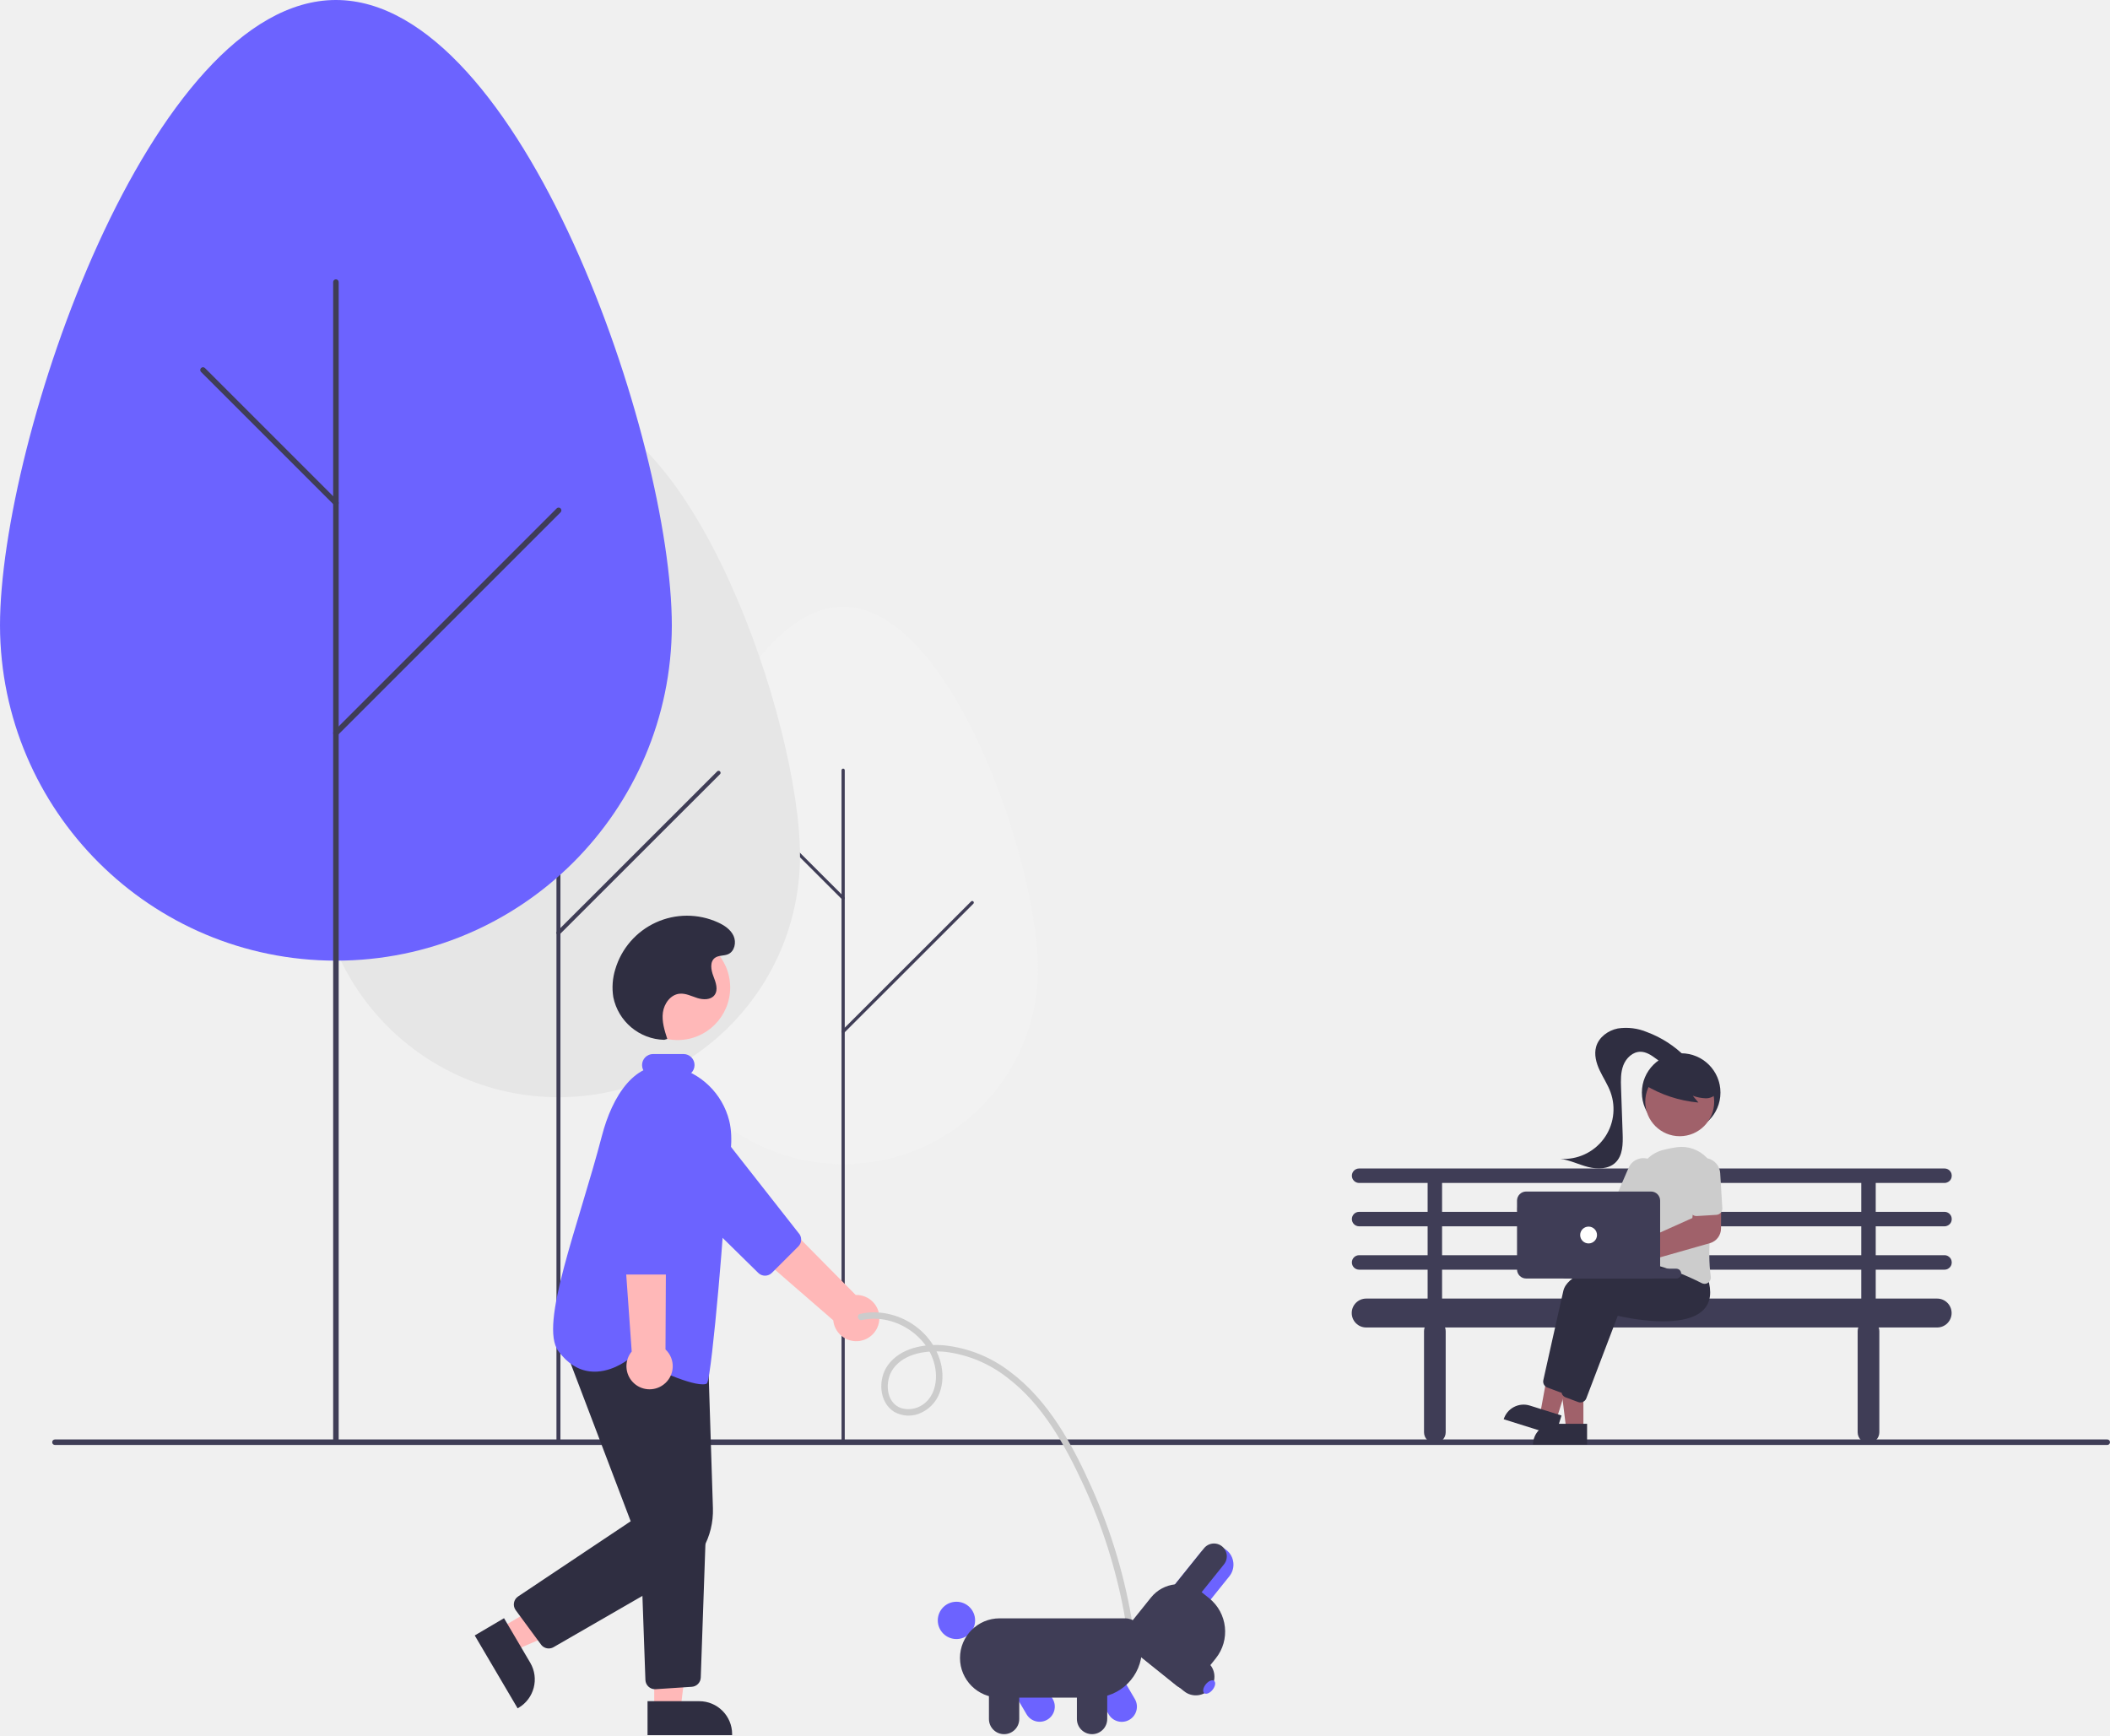
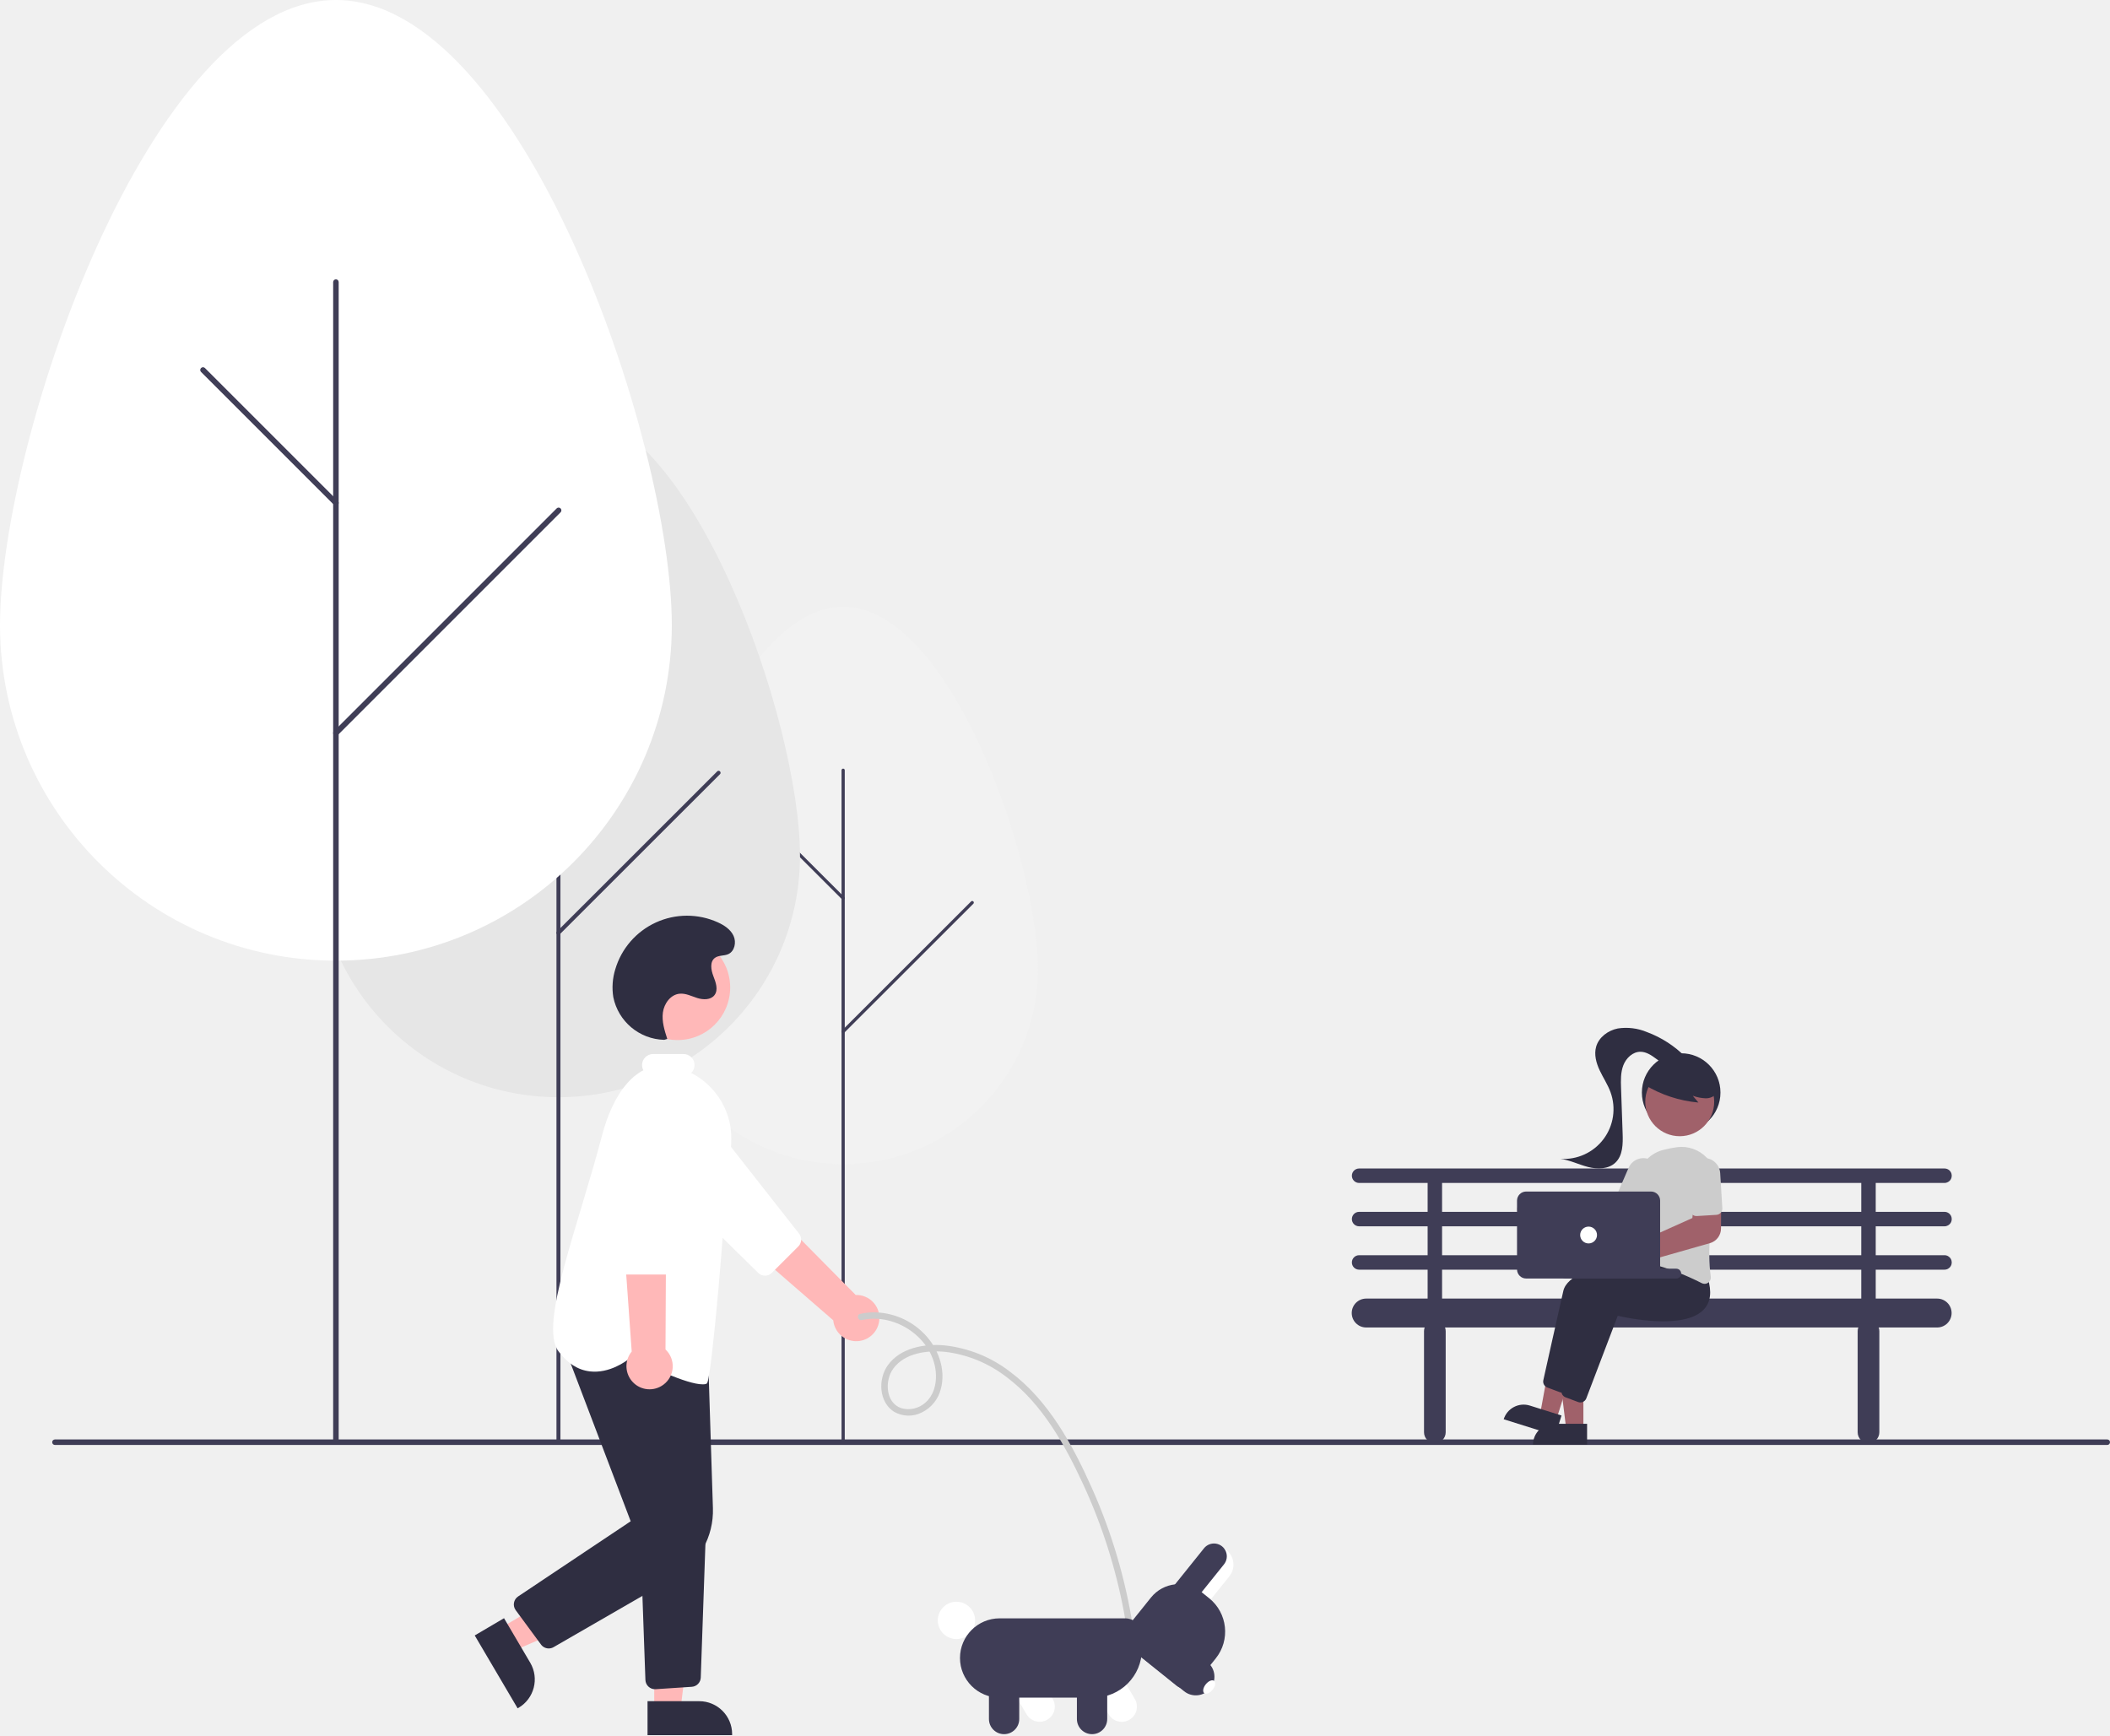
<svg xmlns="http://www.w3.org/2000/svg" id="a6835eff-9637-4cbf-a41d-043a371e68bf" data-name="Layer 1" width="763.895" height="628.236" viewBox="0 0 763.895 628.236">
  <path d="M452.781,486.844c0-38.922,31.574-131.281,70.522-131.281s70.522,92.36,70.522,131.281a70.522,70.522,0,0,1-141.044,0Z" transform="translate(-218.0523 -135.8818)" fill="#f2f2f2" />
  <path d="M523.303,658.3a.58.58,0,0,1-.58-.58V414.749a.58.58,0,0,1,1.16,0V657.72A.58.58,0,0,1,523.303,658.3Z" transform="translate(-218.0523 -135.8818)" fill="#3f3d56" />
  <path d="M523.303,461.656a.578.578,0,0,1-.41-.17l-27.912-27.893a.58.58,0,0,1,.82-.819l27.912,27.893a.579.579,0,0,1-.41.989Z" transform="translate(-218.0523 -135.8818)" fill="#3f3d56" />
  <path d="M523.303,509.945a.58.58,0,0,1-.41-.989l46.744-46.713a.58.58,0,0,1,.82.819l-46.744,46.713A.578.578,0,0,1,523.303,509.945Z" transform="translate(-218.0523 -135.8818)" fill="#3f3d56" />
  <path d="M332.781,445.692c0-48.264,39.152-162.791,87.448-162.791s87.448,114.527,87.448,162.791a87.448,87.448,0,0,1-174.896,0Z" transform="translate(-218.0523 -135.8818)" fill="#e6e6e6" />
  <path d="M420.229,658.3a.719.719,0,0,1-.719-.719V356.292a.719.719,0,0,1,1.438,0V657.581A.719.719,0,0,1,420.229,658.3Z" transform="translate(-218.0523 -135.8818)" fill="#3f3d56" />
  <path d="M420.229,414.458a.717.717,0,0,1-.508-.211l-34.612-34.588a.719.719,0,0,1,1.017-1.016l34.612,34.588a.719.719,0,0,1-.508,1.227Z" transform="translate(-218.0523 -135.8818)" fill="#3f3d56" />
  <path d="M420.229,474.338a.719.719,0,0,1-.508-1.227L477.684,415.186a.719.719,0,1,1,1.017,1.016L420.737,474.127A.717.717,0,0,1,420.229,474.338Z" transform="translate(-218.0523 -135.8818)" fill="#3f3d56" />
-   <path d="M218.052,362.427c0-67.165,54.448-226.546,121.614-226.546S461.28,295.262,461.28,362.427a121.614,121.614,0,0,1-243.227,0Z" transform="translate(-218.0523 -135.8818)" fill="#6c63ff" />
+   <path d="M218.052,362.427c0-67.165,54.448-226.546,121.614-226.546S461.28,295.262,461.28,362.427a121.614,121.614,0,0,1-243.227,0Z" transform="translate(-218.0523 -135.8818)" fill="#ffffff" />
  <path d="M339.666,658.3a1,1,0,0,1-1-1V238.016a1,1,0,1,1,2,0V657.3A1,1,0,0,1,339.666,658.3Z" transform="translate(-218.0523 -135.8818)" fill="#3f3d56" />
  <path d="M339.666,318.961a.997.997,0,0,1-.707-.293l-48.135-48.134a1,1,0,0,1,1.414-1.414l48.135,48.134a1,1,0,0,1-.707,1.707Z" transform="translate(-218.0523 -135.8818)" fill="#3f3d56" />
  <path d="M339.666,402.291a1,1,0,0,1-.707-1.707l80.61-80.61a1,1,0,1,1,1.414,1.414l-80.61,80.61A.997.997,0,0,1,339.666,402.291Z" transform="translate(-218.0523 -135.8818)" fill="#3f3d56" />
  <path d="M980.948,659.044h-743a1,1,0,0,1,0-2h743a1,1,0,0,1,0,2Z" transform="translate(-218.0523 -135.8818)" fill="#3f3d56" />
  <path d="M921.989,579.876a2.617,2.617,0,1,0,0-5.233H897.131V564.177H921.989a2.617,2.617,0,1,0,0-5.233h-211.944a2.617,2.617,0,0,0,0,5.233h24.858V574.643H710.045a2.617,2.617,0,0,0,0,5.233h24.858v10.466H710.045a2.617,2.617,0,0,0,0,5.233h24.858v10.466h-22.241a5.233,5.233,0,0,0,0,10.466h21.173a3.9,3.9,0,0,0-.24,1.308v36.632a3.925,3.925,0,0,0,7.85,0v-36.632a3.9,3.9,0,0,0-.24-1.308H890.83a3.9,3.9,0,0,0-.24,1.308v36.632a3.925,3.925,0,0,0,7.85,0v-36.632a3.9,3.9,0,0,0-.24-1.308H919.372a5.233,5.233,0,1,0,0-10.466H897.131V595.576H921.989a2.617,2.617,0,1,0,0-5.233H897.131V579.876ZM740.135,564.177H891.898V574.643H740.135Zm151.762,41.865H740.135V595.576H891.898Zm0-15.7H740.135V579.876H891.898Z" transform="translate(-218.0523 -135.8818)" fill="#3f3d56" />
  <path d="M536.336,614.267a8.322,8.322,0,0,0-8.488-9.529l-53.302-53.892L464.017,565.565l55.705,48.346a8.367,8.367,0,0,0,16.614.356Z" transform="translate(-218.0523 -135.8818)" fill="#ffb8b8" />
-   <path d="M507.088,587.148l-9.604,9.59a3.497,3.497,0,0,1-4.908.02l-37.175-36.548a13.637,13.637,0,1,1,19.318-19.25l32.4,41.288A3.498,3.498,0,0,1,507.088,587.148Z" transform="translate(-218.0523 -135.8818)" fill="#6c63ff" />
+   <path d="M507.088,587.148l-9.604,9.59a3.497,3.497,0,0,1-4.908.02l-37.175-36.548a13.637,13.637,0,1,1,19.318-19.25l32.4,41.288A3.498,3.498,0,0,1,507.088,587.148Z" transform="translate(-218.0523 -135.8818)" fill="#ffffff" />
  <circle cx="245.323" cy="357.534" r="19.027" fill="#ffb8b8" />
  <polygon points="181.031 589.544 185.849 597.728 219.711 583.041 212.601 570.961 181.031 589.544" fill="#ffb8b8" />
  <path d="M400.527,721.765l9.488,16.119 0.0.001a11.919,11.919,0,0,1-4.226,16.318l-.334.196-15.534-26.391Z" transform="translate(-218.0523 -135.8818)" fill="#2f2e41" />
  <polygon points="236.852 619.03 246.35 619.03 250.868 582.396 236.851 582.397 236.852 619.03" fill="#ffb8b8" />
  <path d="M452.482,751.811l18.704-.001h.001a11.919,11.919,0,0,1,11.92,11.919v.387l-30.624.001Z" transform="translate(-218.0523 -135.8818)" fill="#2f2e41" />
  <path d="M416.721,732.717a3.481,3.481,0,0,1-2.807-1.42l-9.16-12.44a3.486,3.486,0,0,1,.871-4.966l40.759-27.224L421.791,622l52.593,4.34,1.771,55.571a27.924,27.924,0,0,1-13.979,25.118L418.463,732.249A3.475,3.475,0,0,1,416.721,732.717Z" transform="translate(-218.0523 -135.8818)" fill="#2f2e41" />
  <path d="M455.191,747.475a3.486,3.486,0,0,1-3.477-3.362l-1.927-54.136,23.867-1.257-1.9,54.525a3.476,3.476,0,0,1-3.253,3.357l-13.071.866C455.349,747.472,455.27,747.475,455.191,747.475Z" transform="translate(-218.0523 -135.8818)" fill="#2f2e41" />
-   <path d="M472.47,637.091c-6.072,0-19.282-6.83-26.645-9.264-1.102.881-7.153,5.406-14.216,4.579-4.358-.511-8.195-2.978-11.404-7.333C413.119,615.456,427.41,579.904,436,547c3.614-13.842,11.866-28.003,25.858-24.965h0a26.782,26.782,0,0,1,20.21,19.66c1.617,6.583.226,14.327-.79,19.982a27.157,27.157,0,0,0-.726,5.79c.499,3.988-4.732,66.539-6.513,69.21C473.85,636.962,473.301,637.091,472.47,637.091Z" transform="translate(-218.0523 -135.8818)" fill="#6c63ff" />
+   <path d="M472.47,637.091c-6.072,0-19.282-6.83-26.645-9.264-1.102.881-7.153,5.406-14.216,4.579-4.358-.511-8.195-2.978-11.404-7.333C413.119,615.456,427.41,579.904,436,547c3.614-13.842,11.866-28.003,25.858-24.965h0a26.782,26.782,0,0,1,20.21,19.66c1.617,6.583.226,14.327-.79,19.982a27.157,27.157,0,0,0-.726,5.79c.499,3.988-4.732,66.539-6.513,69.21C473.85,636.962,473.301,637.091,472.47,637.091Z" transform="translate(-218.0523 -135.8818)" fill="#ffffff" />
  <path d="M458.256,637.202a8.322,8.322,0,0,0,.729-12.74l.376-75.798-17.852,2.973,5.244,73.572a8.367,8.367,0,0,0,11.503,11.993Z" transform="translate(-218.0523 -135.8818)" fill="#ffb8b8" />
-   <path d="M462.385,597.341H443.156a3.497,3.497,0,0,1-3.486-3.454l-.472-52.13a13.637,13.637,0,1,1,27.272.033l-.599,52.105A3.498,3.498,0,0,1,462.385,597.341Z" transform="translate(-218.0523 -135.8818)" fill="#6c63ff" />
+   <path d="M462.385,597.341H443.156a3.497,3.497,0,0,1-3.486-3.454l-.472-52.13a13.637,13.637,0,1,1,27.272.033l-.599,52.105A3.498,3.498,0,0,1,462.385,597.341Z" transform="translate(-218.0523 -135.8818)" fill="#ffffff" />
  <path d="M458.53,512.364a19.305,19.305,0,0,1-18.44-15.45,22.211,22.211,0,0,1,.712-10.082,27.078,27.078,0,0,1,37.135-17.006c2.33,1.055,4.626,2.569,5.693,4.894s.399,5.574-1.935,6.62c-1.525.684-3.44.348-4.793,1.329-1.944,1.409-1.444,4.409-.575,6.648s1.85,4.948.395,6.858c-1.356,1.78-4.066,1.725-6.201,1.055s-4.242-1.792-6.468-1.563c-3.246.333-5.579,3.562-6.011,6.796s.585,6.468,1.588,9.573Z" transform="translate(-218.0523 -135.8818)" fill="#2f2e41" />
  <path d="M530.109,613.826c12.36-2.794,26.363,6.874,26.797,19.853.122,3.651-.948,7.485-3.757,9.968a9.245,9.245,0,0,1-8.768,2.082c-5.769-1.929-6.077-9.968-2.983-14.262,4.191-5.814,12.492-6.807,19.08-6.115a45.212,45.212,0,0,1,22.131,9.217c12.859,9.69,21.047,24.54,27.674,38.889a196.071,196.071,0,0,1,14.687,46.155q.561,3.002,1.027,6.02a1.17,1.17,0,0,0,1.441.791,1.192,1.192,0,0,0,.791-1.441,198.66,198.66,0,0,0-14.901-50.403c-6.939-15.55-15.687-31.679-29.604-42.057a47.206,47.206,0,0,0-23.8-9.543c-7.299-.648-15.942.896-20.481,7.244-3.581,5.008-3.217,13.331,2.324,16.819a10.574,10.574,0,0,0,10.079.203,12.909,12.909,0,0,0,6.806-8.437c1.967-7.209-1.02-15.006-6.142-20.158a25.812,25.812,0,0,0-18.168-7.64,22.877,22.877,0,0,0-4.884.582c-1.459.33-.807,2.561.65,2.232Z" transform="translate(-218.0523 -135.8818)" fill="#ccc" />
-   <path d="M589.716,756.571l-7.681-13.114,9.471-5.547,7.681,13.114v0a5.488,5.488,0,0,1-9.471,5.547Z" transform="translate(-218.0523 -135.8818)" fill="#6c63ff" />
-   <circle cx="346.268" cy="586.677" r="6.754" fill="#6c63ff" />
-   <path d="M619.434,756.571l-7.681-13.114,9.471-5.547,7.681,13.114a5.488,5.488,0,0,1-9.471,5.548Z" transform="translate(-218.0523 -135.8818)" fill="#6c63ff" />
+   <path d="M589.716,756.571l-7.681-13.114,9.471-5.547,7.681,13.114v0a5.488,5.488,0,0,1-9.471,5.547Z" transform="translate(-218.0523 -135.8818)" fill="#ffffff" />
+   <circle cx="346.268" cy="586.677" r="6.754" fill="#ffffff" />
+   <path d="M619.434,756.571l-7.681-13.114,9.471-5.547,7.681,13.114a5.488,5.488,0,0,1-9.471,5.548Z" transform="translate(-218.0523 -135.8818)" fill="#ffffff" />
  <path d="M565.603,736.166A14.369,14.369,0,0,1,579.956,721.813h45.436a6.074,6.074,0,0,1,6.067,6.067V733.05a17.489,17.489,0,0,1-17.47,17.47H579.956A14.369,14.369,0,0,1,565.603,736.166Z" transform="translate(-218.0523 -135.8818)" fill="#3f3d56" />
  <path d="M576.081,758.263V743.065h10.976v15.198a5.488,5.488,0,1,1-10.976,0Z" transform="translate(-218.0523 -135.8818)" fill="#3f3d56" />
  <path d="M607.93,758.263V743.065h10.976v15.198a5.488,5.488,0,1,1-10.976,0Z" transform="translate(-218.0523 -135.8818)" fill="#3f3d56" />
-   <path d="M652.587,698.134a6.754,6.754,0,0,1,10.533,8.459l-11.103,13.824-10.533-8.459Z" transform="translate(-218.0523 -135.8818)" fill="#6c63ff" />
+   <path d="M652.587,698.134a6.754,6.754,0,0,1,10.533,8.459l-11.103,13.824-10.533-8.459Z" transform="translate(-218.0523 -135.8818)" fill="#ffffff" />
  <path d="M625.843,725.367l8.895-11.075a13.024,13.024,0,0,1,18.289-1.997l2.779,2.232a15.528,15.528,0,0,1,2.381,21.806l-7.328,9.124a4.876,4.876,0,0,1-6.847.747L626.59,732.214A4.876,4.876,0,0,1,625.843,725.367Z" transform="translate(-218.0523 -135.8818)" fill="#3f3d56" />
  <path d="M653.909,696.489a4.644,4.644,0,1,1,7.241,5.816l-12.424,15.47-7.241-5.816Z" transform="translate(-218.0523 -135.8818)" fill="#3f3d56" />
  <path d="M636.11,722.347l19.09,15.332a6.754,6.754,0,1,1-8.459,10.533l-19.09-15.332Z" transform="translate(-218.0523 -135.8818)" fill="#3f3d56" />
-   <ellipse cx="655.82" cy="746.684" rx="2.85" ry="1.583" transform="translate(-555.0675 654.5603) rotate(-51.23045)" fill="#6c63ff" />
+   <ellipse cx="655.82" cy="746.684" rx="2.85" ry="1.583" transform="translate(-555.0675 654.5603) rotate(-51.23045)" fill="#ffffff" />
  <circle cx="608.643" cy="395.571" r="14.224" fill="#2f2e41" />
  <polygon points="573.245 517.272 567.017 517.271 564.054 493.249 573.246 493.249 573.245 517.272" fill="#a0616a" />
  <path d="M562.569,515.492h12.011a0,0,0,0,1,0,0v7.563a0,0,0,0,1,0,0H555.006a0,0,0,0,1,0,0v0A7.563,7.563,0,0,1,562.569,515.492Z" fill="#2f2e41" />
  <polygon points="563.523 513.796 557.581 511.931 561.946 488.123 570.716 490.875 563.523 513.796" fill="#a0616a" />
  <path d="M770.687,645.275H782.699a0,0,0,0,1,0,0v7.563a0,0,0,0,1,0,0H763.125a0,0,0,0,1,0,0v0A7.563,7.563,0,0,1,770.687,645.275Z" transform="translate(11.74615 -337.5278) rotate(17.42262)" fill="#2f2e41" />
  <path d="M783.602,640.093a2.267,2.267,0,0,1-.799-.145l-4.582-1.718a2.294,2.294,0,0,1-1.43-2.633c1.154-5.187,5.085-22.845,7.238-32.317,2.553-11.235,39.799-13.322,41.383-13.406l.13-.007,4.19,5.265c1.514,4.866,1.034,8.662-1.426,11.282-7.179,7.644-28.615,2.901-31.171,2.3l-11.393,29.907A2.293,2.293,0,0,1,783.602,640.093Z" transform="translate(-218.0523 -135.8818)" fill="#2f2e41" />
  <path d="M790.206,643.649a2.267,2.267,0,0,1-.799-.145l-4.582-1.718a2.294,2.294,0,0,1-1.43-2.633c1.154-5.187,5.085-22.845,7.238-32.317,2.553-11.235,39.799-13.322,41.383-13.406l.13-.007,4.19,5.265c1.514,4.866,1.034,8.662-1.426,11.282-7.179,7.643-28.614,2.901-31.171,2.3l-11.393,29.907A2.293,2.293,0,0,1,790.206,643.649Z" transform="translate(-218.0523 -135.8818)" fill="#2f2e41" />
  <path d="M776.95,570.486a5.346,5.346,0,0,1,.45.712l25.055,2.64,3.607-4.945,8.174,4.468L807.151,585.36l-30.728-7.835a5.332,5.332,0,1,1,.527-7.039Z" transform="translate(-218.0523 -135.8818)" fill="#a0616a" />
  <path d="M835.174,600.703a2.286,2.286,0,0,1-1.041-.255c-5.01-2.547-14.766-6.959-23.813-7.883a2.231,2.231,0,0,1-1.573-.889,2.295,2.295,0,0,1-.424-1.783c.816-4.519,2.689-16.026,2.448-25.248a12.495,12.495,0,0,1,9.44-12.43h0a40.572,40.572,0,0,1,5.036-.993,12.596,12.596,0,0,1,14,14.611c-1.613,9.557-3.24,22.906-1.826,32.224a2.29,2.29,0,0,1-.924,2.209A2.25,2.25,0,0,1,835.174,600.703Z" transform="translate(-218.0523 -135.8818)" fill="#ccc" />
  <path d="M811.235,576.394a2.284,2.284,0,0,1-.908-.19l-6.527-2.825a2.289,2.289,0,0,1-1.19-3.006l5.045-11.655a5.842,5.842,0,1,1,10.723,4.641l-5.045,11.655a2.291,2.291,0,0,1-2.099,1.38Z" transform="translate(-218.0523 -135.8818)" fill="#ccc" />
  <circle cx="608.123" cy="398.899" r="12.477" fill="#a0616a" />
  <path d="M813.474,528.65a45.005,45.005,0,0,0,19.47,6.415l-2.052-2.459a15.082,15.082,0,0,0,4.659.925,5.102,5.102,0,0,0,4.159-1.947,4.746,4.746,0,0,0,.318-4.384,8.989,8.989,0,0,0-2.828-3.536,16.835,16.835,0,0,0-15.669-2.8,10.062,10.062,0,0,0-4.68,3.002c-1.183,1.459-3.46,2.759-2.854,4.537Z" transform="translate(-218.0523 -135.8818)" fill="#2f2e41" />
  <path d="M828.274,518.581a38.347,38.347,0,0,0-13.951-9.022,19.629,19.629,0,0,0-10.569-1.312c-3.526.71-6.86,3.149-7.844,6.608-.804,2.829.026,5.874,1.274,8.537s2.915,5.132,3.924,7.894a18.018,18.018,0,0,1-18.13,24.162c3.464.465,6.657,2.092,10.044,2.959s7.383.808,9.899-1.618c2.662-2.567,2.716-6.74,2.587-10.436l-.574-16.482c-.098-2.802-.181-5.694.83-8.309s3.412-4.905,6.215-4.881c2.125.018,4.005,1.305,5.709,2.575s3.508,2.624,5.624,2.813,4.533-1.377,4.375-3.496" transform="translate(-218.0523 -135.8818)" fill="#2f2e41" />
  <path d="M805.199,597.498a5.59,5.59,0,1,1,2.155-10.751h0a5.368,5.368,0,0,1,.666.338l22.729-10.204.638-6.164,9.797-.262-.065,10.263a5.527,5.527,0,0,1-3.993,5.254L810.546,593.536a5.208,5.208,0,0,1-.182.518,5.611,5.611,0,0,1-5.165,3.444Z" transform="translate(-218.0523 -135.8818)" fill="#a0616a" />
  <path d="M840.354,575.484a2.284,2.284,0,0,1-.895.242l-7.099.436a2.289,2.289,0,0,1-2.422-2.141l-.779-12.676a5.842,5.842,0,1,1,11.662-.717l.779,12.676a2.291,2.291,0,0,1-1.246,2.18Z" transform="translate(-218.0523 -135.8818)" fill="#ccc" />
  <rect x="783.016" y="595.223" width="43.688" height="3.556" rx="1.778" transform="translate(1391.668 1058.121) rotate(180)" fill="#3f3d56" />
  <path d="M767.268,595.477V570.585a3.306,3.306,0,0,1,3.302-3.302h45.212a3.306,3.306,0,0,1,3.302,3.302v24.892a3.306,3.306,0,0,1-3.302,3.302H770.57A3.306,3.306,0,0,1,767.268,595.477Z" transform="translate(-218.0523 -135.8818)" fill="#3f3d56" />
  <circle cx="575.124" cy="447.149" r="3.048" fill="#fff" />
-   <path d="M465.5,525.5h-11a4,4,0,0,1,0-8h11a4,4,0,0,1,0,8Z" transform="translate(-218.0523 -135.8818)" fill="#6c63ff" />
+   <path d="M465.5,525.5h-11a4,4,0,0,1,0-8h11a4,4,0,0,1,0,8Z" transform="translate(-218.0523 -135.8818)" fill="#ffffff" />
</svg>
